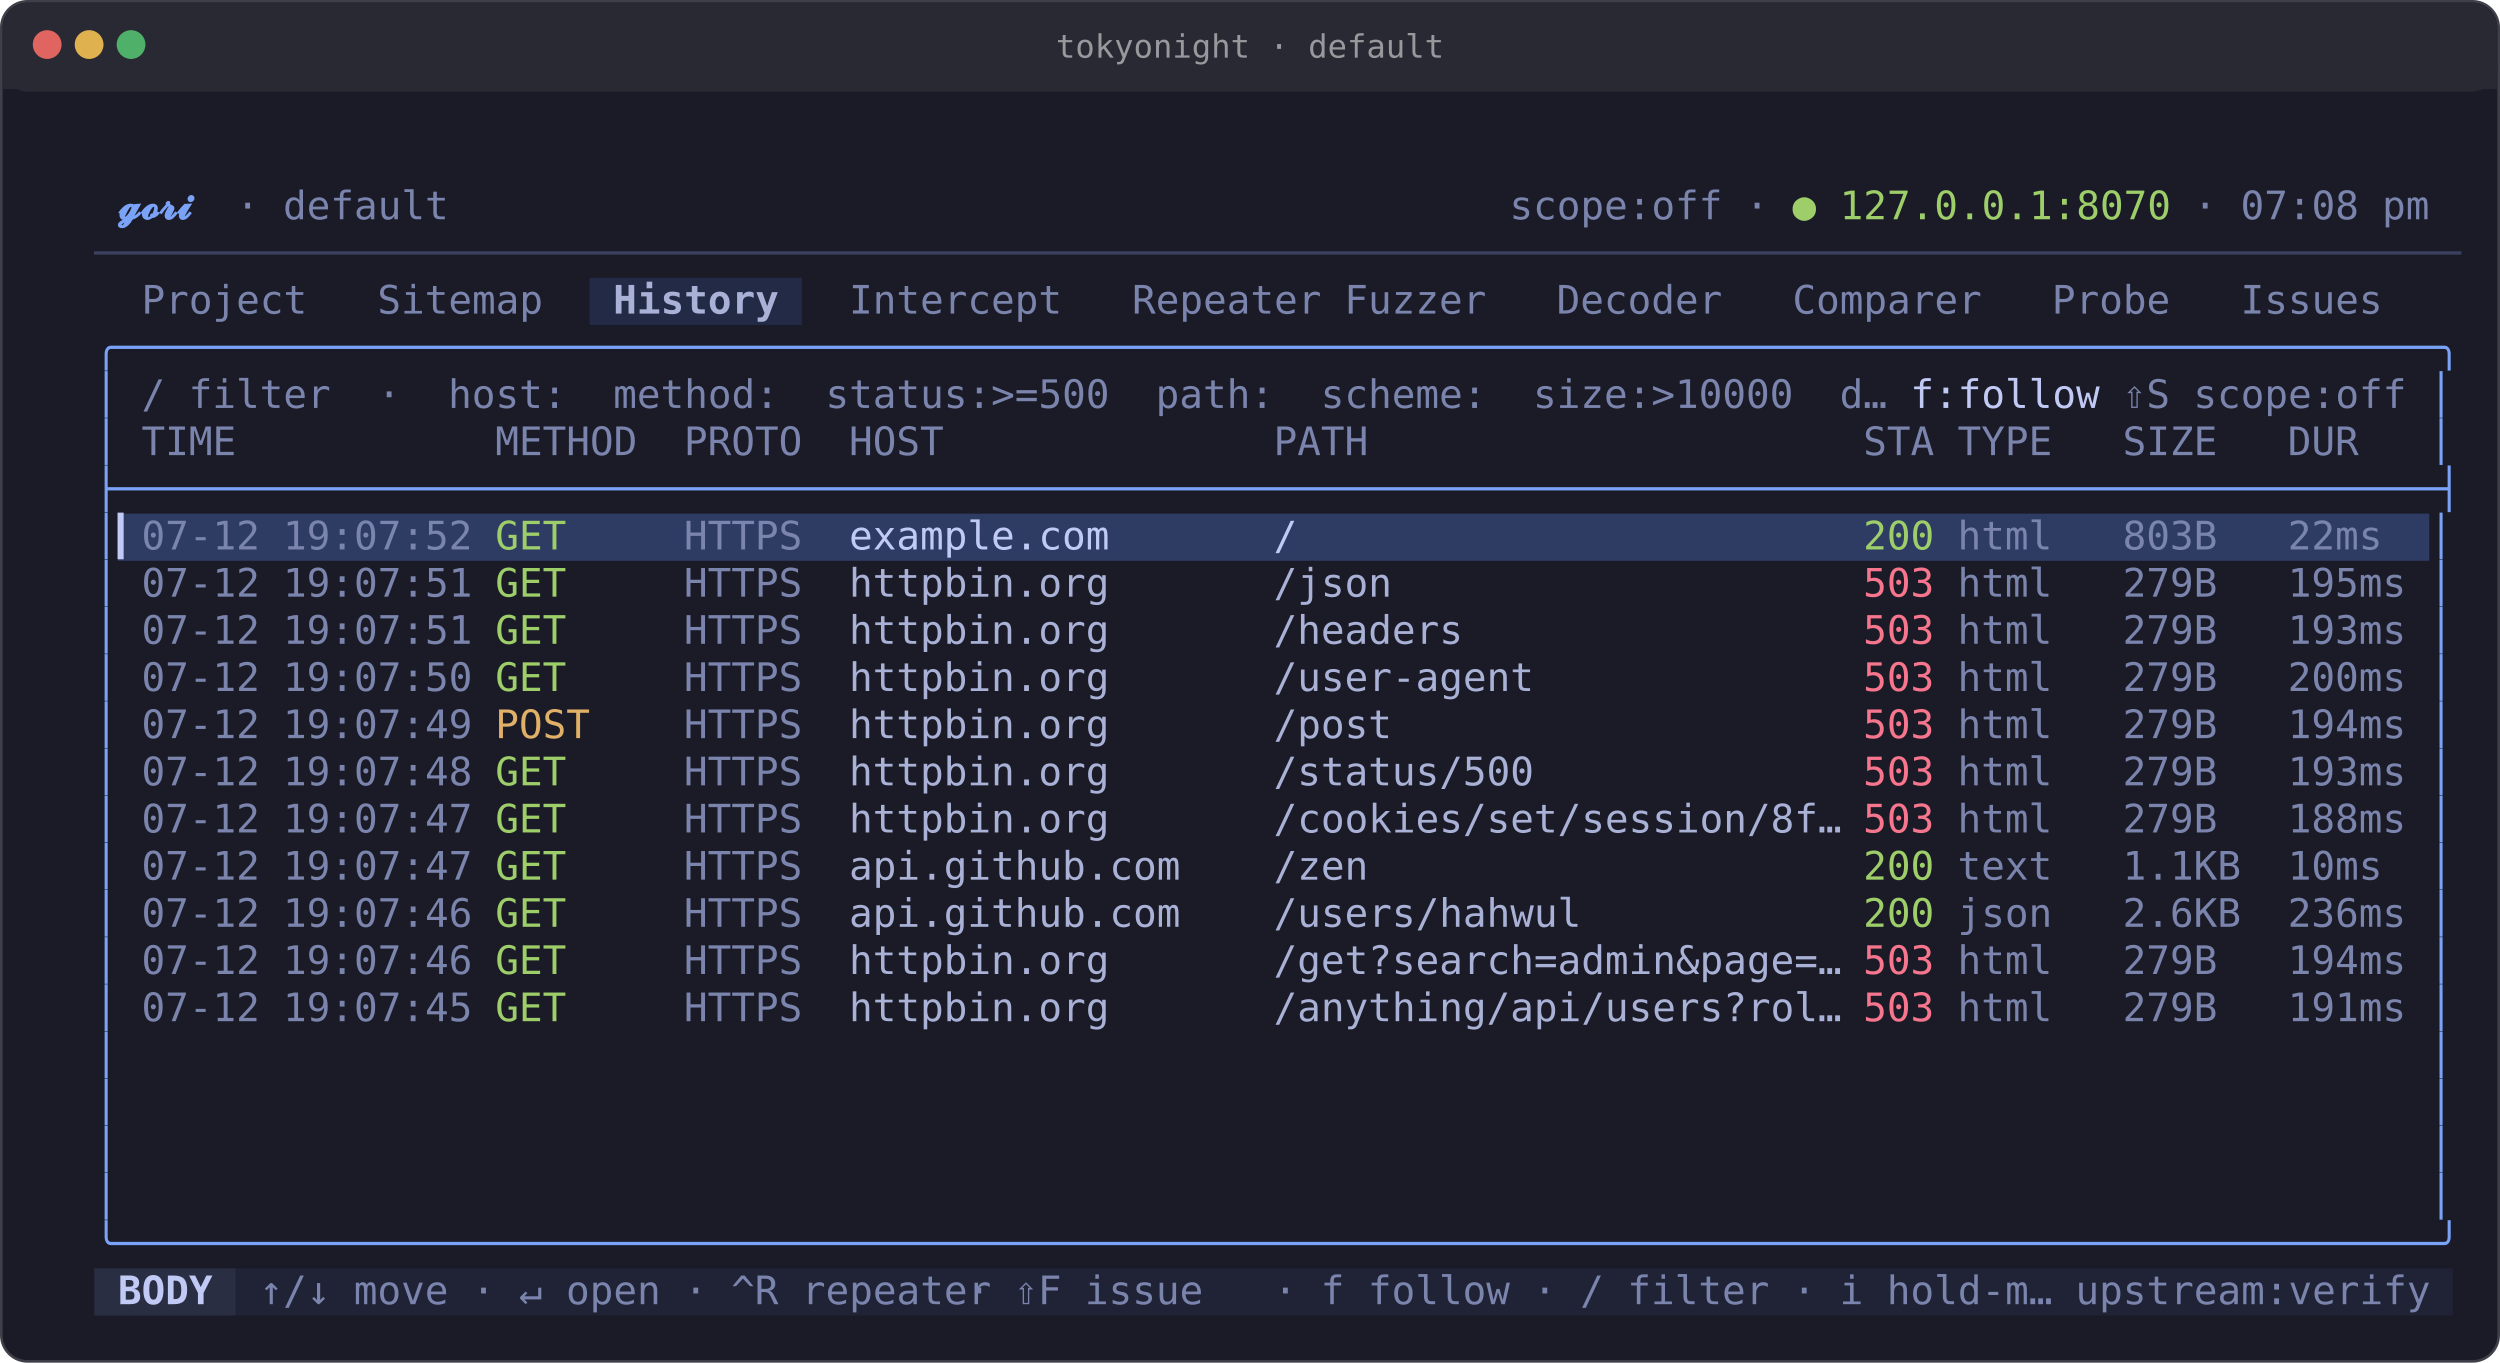
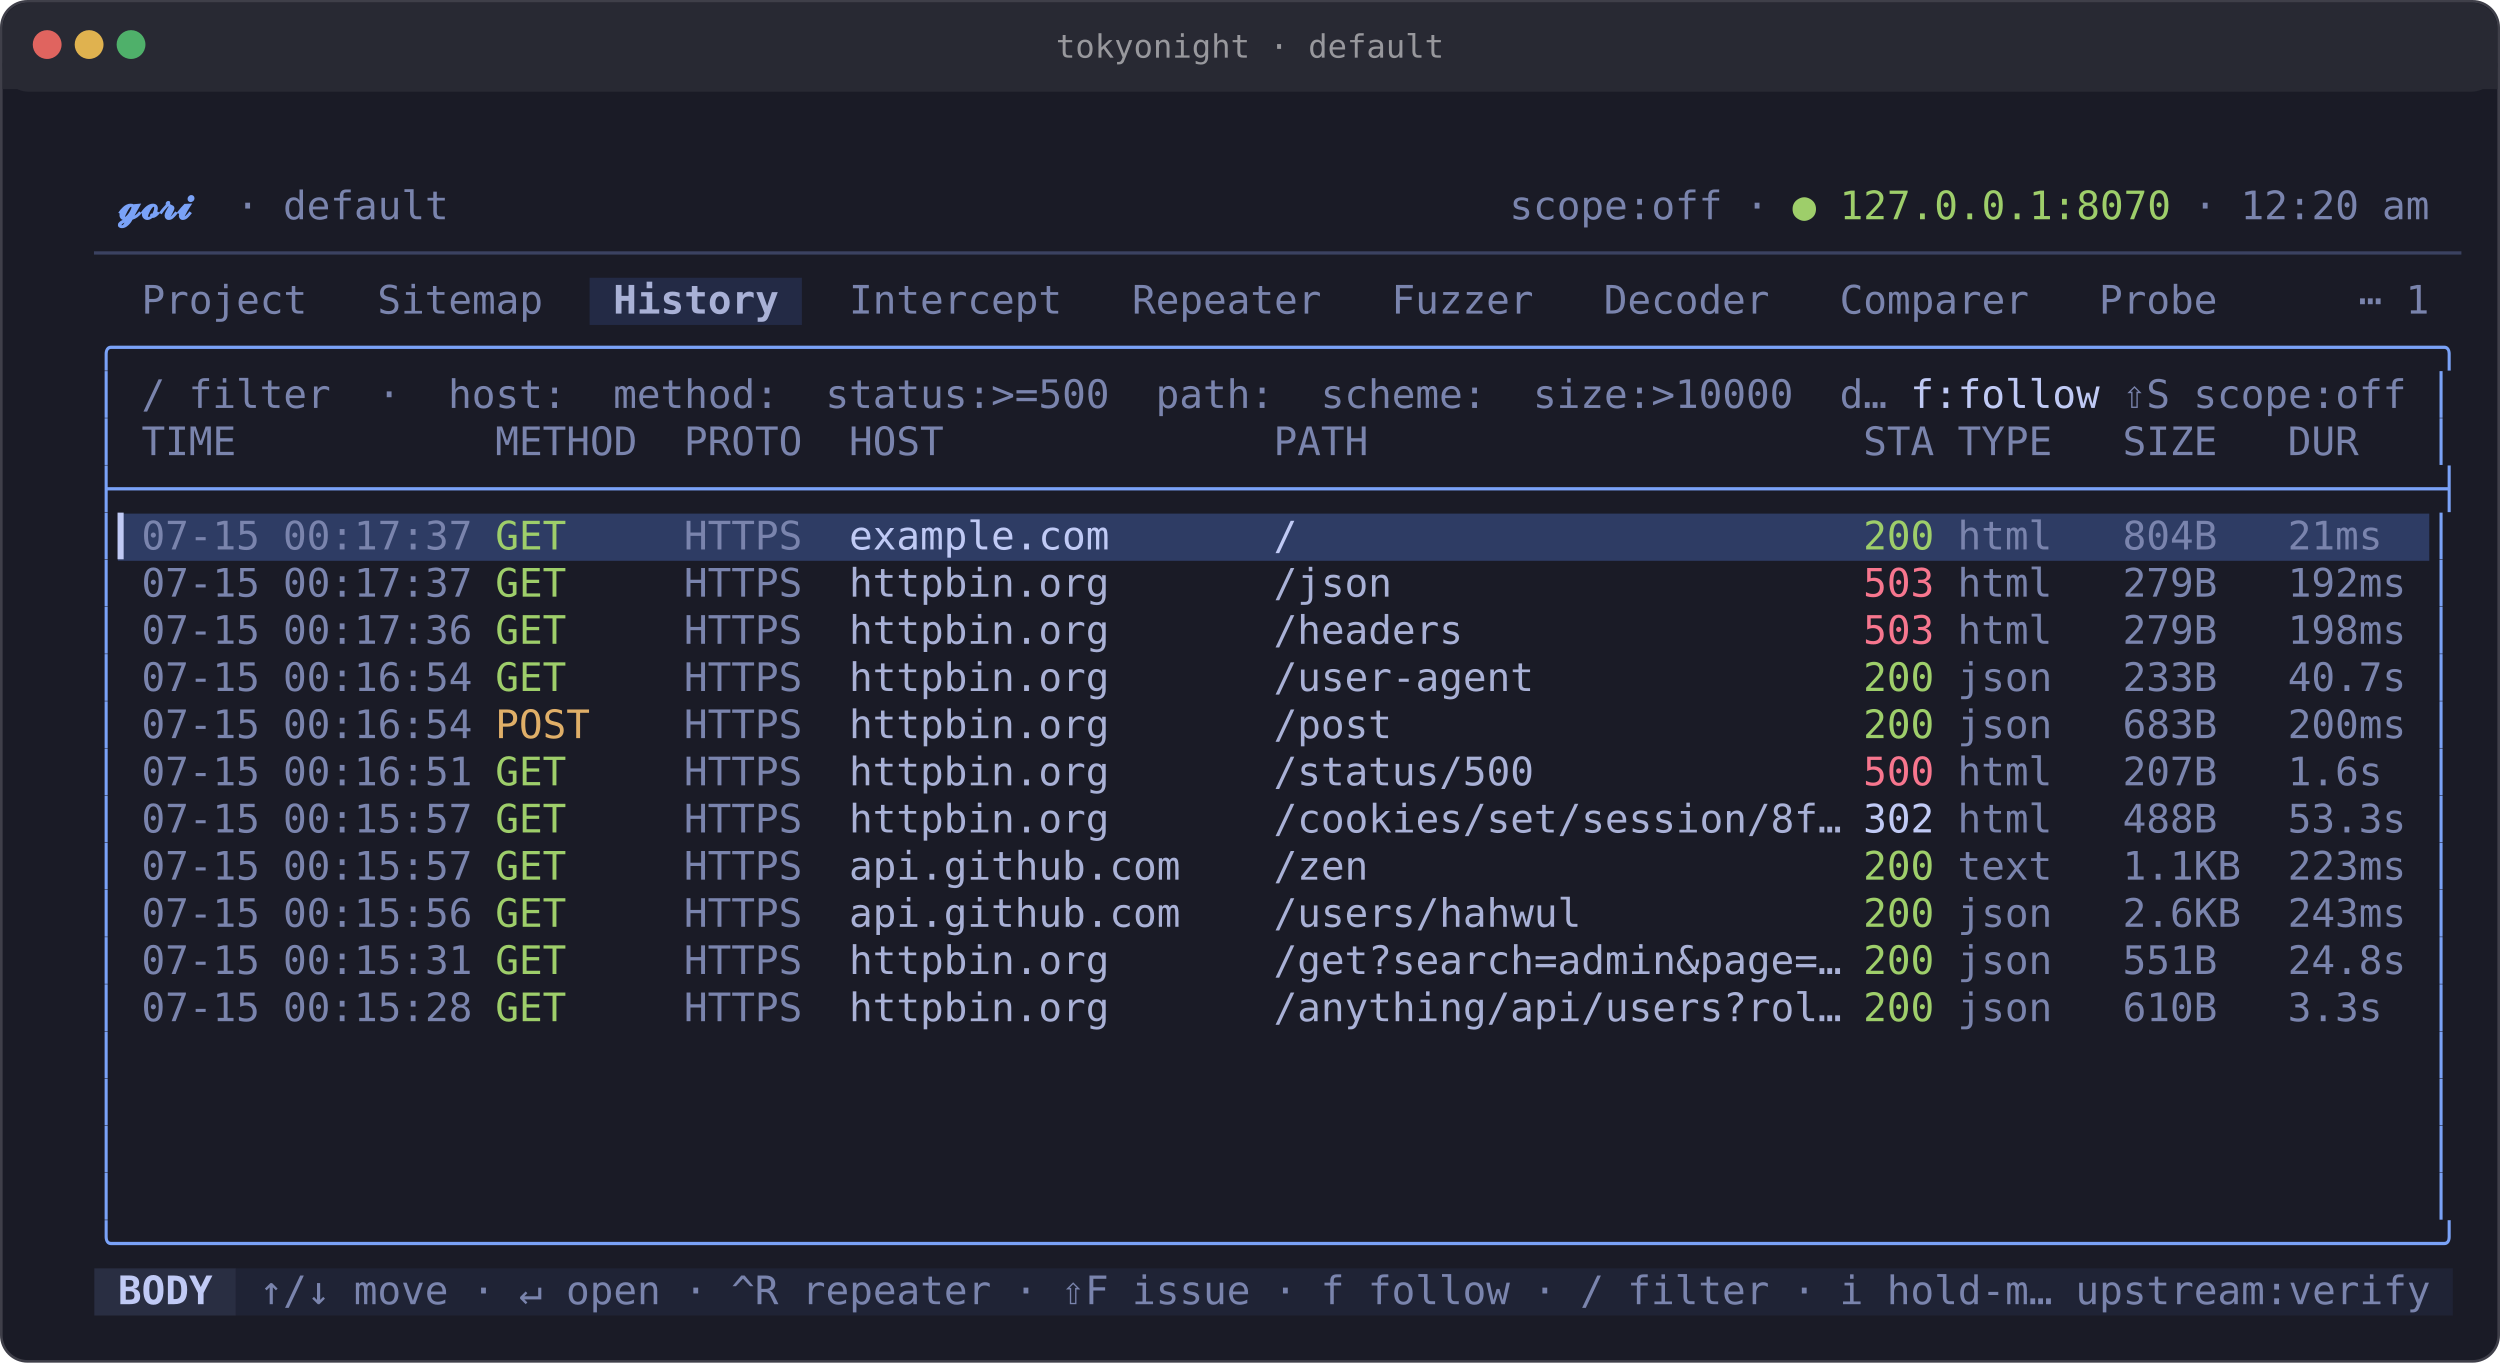
<svg xmlns="http://www.w3.org/2000/svg" width="954" height="520" viewBox="0 0 954.0 520.0" font-family="ui-monospace,'SF Mono','JetBrains Mono',Menlo,Consolas,monospace" font-size="15.0px" role="img" aria-label="tokyonight · default">
  <rect x="0.5" y="0.5" width="953.0" height="519.0" rx="10" ry="10" fill="#1a1b26" stroke="#3f3f49" stroke-width="1" />
  <rect x="1" y="1" width="952.0" height="34.0" rx="10" ry="10" fill="#282933" />
  <rect x="1" y="24.0" width="952.0" height="10" fill="#282933" />
  <circle cx="18.0" cy="17.0" r="5.5" fill="#e0645f" />
  <circle cx="34.0" cy="17.0" r="5.5" fill="#e0b24f" />
  <circle cx="50.0" cy="17.0" r="5.5" fill="#4fb06a" />
  <text x="477.0" y="22.0" text-anchor="middle" fill="#98989d" font-size="12.3px">tokyonight · default</text>
  <rect x="225.00" y="106.00" width="81.00" height="18.00" fill="#232a45" />
  <rect x="45.00" y="196.00" width="882.00" height="18.00" fill="#2e3c64" />
  <rect x="36.00" y="484.00" width="54.00" height="18.00" fill="#292e42" />
  <rect x="90.00" y="484.00" width="846.00" height="18.00" fill="#1f2335" />
  <text x="45.00" y="83.68" textLength="36.00" lengthAdjust="spacingAndGlyphs" fill="#7aa2f7" font-weight="700" xml:space="preserve">𝓰𝓸𝓻𝓲</text>
  <text x="90.00" y="83.68" textLength="9.00" lengthAdjust="spacingAndGlyphs" fill="#7a84ad" xml:space="preserve">·</text>
  <text x="108.00" y="83.68" textLength="63.00" lengthAdjust="spacingAndGlyphs" fill="#7a84ad" xml:space="preserve">default</text>
  <text x="576.00" y="83.68" textLength="81.00" lengthAdjust="spacingAndGlyphs" fill="#7a84ad" xml:space="preserve">scope:off</text>
  <text x="666.00" y="83.68" textLength="9.00" lengthAdjust="spacingAndGlyphs" fill="#7a84ad" xml:space="preserve">·</text>
  <text x="684.00" y="83.68" textLength="9.00" lengthAdjust="spacingAndGlyphs" fill="#9ece6a" xml:space="preserve">●</text>
  <text x="702.00" y="83.68" textLength="126.00" lengthAdjust="spacingAndGlyphs" fill="#9ece6a" xml:space="preserve">127.0.0.1:8070</text>
  <text x="837.00" y="83.68" textLength="9.00" lengthAdjust="spacingAndGlyphs" fill="#7a84ad" xml:space="preserve">·</text>
-   <text x="855.00" y="83.68" textLength="45.00" lengthAdjust="spacingAndGlyphs" fill="#7a84ad" xml:space="preserve">07:08</text>
-   <text x="909.00" y="83.68" textLength="18.00" lengthAdjust="spacingAndGlyphs" fill="#7a84ad" xml:space="preserve">pm</text>
+   <text x="855.00" y="83.68" textLength="45.00" lengthAdjust="spacingAndGlyphs" fill="#7a84ad" xml:space="preserve">12:20</text>
+   <text x="909.00" y="83.68" textLength="18.00" lengthAdjust="spacingAndGlyphs" fill="#7a84ad" xml:space="preserve">am</text>
  <text x="36.00" y="101.68" textLength="900.00" lengthAdjust="spacingAndGlyphs" fill="#3b4261" xml:space="preserve">────────────────────────────────────────────────────────────────────────────────────────────────────</text>
  <text x="54.00" y="119.68" textLength="63.00" lengthAdjust="spacingAndGlyphs" fill="#7a84ad" xml:space="preserve">Project</text>
  <text x="144.00" y="119.68" textLength="63.00" lengthAdjust="spacingAndGlyphs" fill="#7a84ad" xml:space="preserve">Sitemap</text>
  <text x="234.00" y="119.68" textLength="63.00" lengthAdjust="spacingAndGlyphs" fill="#a9b1d6" font-weight="700" xml:space="preserve">History</text>
  <text x="324.00" y="119.68" textLength="81.00" lengthAdjust="spacingAndGlyphs" fill="#7a84ad" xml:space="preserve">Intercept</text>
-   <text x="432.00" y="119.68" textLength="54.00" lengthAdjust="spacingAndGlyphs" fill="#7a84ad" xml:space="preserve">Repeater</text>
-   <text x="513.00" y="119.68" textLength="54.00" lengthAdjust="spacingAndGlyphs" fill="#7a84ad" xml:space="preserve">Fuzzer</text>
-   <text x="594.00" y="119.68" textLength="63.00" lengthAdjust="spacingAndGlyphs" fill="#7a84ad" xml:space="preserve">Decoder</text>
-   <text x="684.00" y="119.68" textLength="72.00" lengthAdjust="spacingAndGlyphs" fill="#7a84ad" xml:space="preserve">Comparer</text>
-   <text x="783.00" y="119.68" textLength="45.00" lengthAdjust="spacingAndGlyphs" fill="#7a84ad" xml:space="preserve">Probe</text>
-   <text x="855.00" y="119.68" textLength="72.00" lengthAdjust="spacingAndGlyphs" fill="#7a84ad" xml:space="preserve">Issues</text>
+   <text x="432.00" y="119.68" textLength="72.00" lengthAdjust="spacingAndGlyphs" fill="#7a84ad" xml:space="preserve">Repeater</text>
+   <text x="531.00" y="119.68" textLength="54.00" lengthAdjust="spacingAndGlyphs" fill="#7a84ad" xml:space="preserve">Fuzzer</text>
+   <text x="612.00" y="119.68" textLength="63.00" lengthAdjust="spacingAndGlyphs" fill="#7a84ad" xml:space="preserve">Decoder</text>
+   <text x="702.00" y="119.68" textLength="72.00" lengthAdjust="spacingAndGlyphs" fill="#7a84ad" xml:space="preserve">Comparer</text>
+   <text x="801.00" y="119.68" textLength="45.00" lengthAdjust="spacingAndGlyphs" fill="#7a84ad" xml:space="preserve">Probe</text>
+   <text x="900.00" y="119.68" textLength="9.00" lengthAdjust="spacingAndGlyphs" fill="#7a84ad" xml:space="preserve">⋯</text>
+   <text x="918.00" y="119.68" textLength="9.00" lengthAdjust="spacingAndGlyphs" fill="#7a84ad" xml:space="preserve">1</text>
  <text x="36.00" y="137.68" textLength="900.00" lengthAdjust="spacingAndGlyphs" fill="#7aa2f7" xml:space="preserve">╭──────────────────────────────────────────────────────────────────────────────────────────────────╮</text>
  <text x="36.00" y="155.68" textLength="9.00" lengthAdjust="spacingAndGlyphs" fill="#7aa2f7" xml:space="preserve">│</text>
  <text x="54.00" y="155.68" textLength="9.00" lengthAdjust="spacingAndGlyphs" fill="#7a84ad" xml:space="preserve">/</text>
  <text x="72.00" y="155.68" textLength="54.00" lengthAdjust="spacingAndGlyphs" fill="#7a84ad" xml:space="preserve">filter</text>
  <text x="144.00" y="155.68" textLength="9.00" lengthAdjust="spacingAndGlyphs" fill="#7a84ad" xml:space="preserve">·</text>
  <text x="171.00" y="155.68" textLength="45.00" lengthAdjust="spacingAndGlyphs" fill="#7a84ad" xml:space="preserve">host:</text>
  <text x="234.00" y="155.68" textLength="63.00" lengthAdjust="spacingAndGlyphs" fill="#7a84ad" xml:space="preserve">method:</text>
  <text x="315.00" y="155.68" textLength="108.00" lengthAdjust="spacingAndGlyphs" fill="#7a84ad" xml:space="preserve">status:&gt;=500</text>
  <text x="441.00" y="155.68" textLength="45.00" lengthAdjust="spacingAndGlyphs" fill="#7a84ad" xml:space="preserve">path:</text>
  <text x="504.00" y="155.68" textLength="63.00" lengthAdjust="spacingAndGlyphs" fill="#7a84ad" xml:space="preserve">scheme:</text>
  <text x="585.00" y="155.68" textLength="99.00" lengthAdjust="spacingAndGlyphs" fill="#7a84ad" xml:space="preserve">size:&gt;10000</text>
  <text x="702.00" y="155.68" textLength="18.00" lengthAdjust="spacingAndGlyphs" fill="#7a84ad" xml:space="preserve">d…</text>
  <text x="729.00" y="155.68" textLength="72.00" lengthAdjust="spacingAndGlyphs" fill="#c0caf5" xml:space="preserve">f:follow</text>
  <text x="810.00" y="155.68" textLength="18.00" lengthAdjust="spacingAndGlyphs" fill="#7a84ad" xml:space="preserve">⇧S</text>
  <text x="837.00" y="155.68" textLength="81.00" lengthAdjust="spacingAndGlyphs" fill="#7a84ad" xml:space="preserve">scope:off</text>
  <text x="927.00" y="155.68" textLength="9.00" lengthAdjust="spacingAndGlyphs" fill="#7aa2f7" xml:space="preserve">│</text>
  <text x="36.00" y="173.68" textLength="9.00" lengthAdjust="spacingAndGlyphs" fill="#7aa2f7" xml:space="preserve">│</text>
  <text x="54.00" y="173.68" textLength="36.00" lengthAdjust="spacingAndGlyphs" fill="#7a84ad" xml:space="preserve">TIME</text>
  <text x="189.00" y="173.68" textLength="54.00" lengthAdjust="spacingAndGlyphs" fill="#7a84ad" xml:space="preserve">METHOD</text>
  <text x="261.00" y="173.68" textLength="45.00" lengthAdjust="spacingAndGlyphs" fill="#7a84ad" xml:space="preserve">PROTO</text>
  <text x="324.00" y="173.68" textLength="36.00" lengthAdjust="spacingAndGlyphs" fill="#7a84ad" xml:space="preserve">HOST</text>
  <text x="486.00" y="173.68" textLength="36.00" lengthAdjust="spacingAndGlyphs" fill="#7a84ad" xml:space="preserve">PATH</text>
  <text x="711.00" y="173.68" textLength="27.00" lengthAdjust="spacingAndGlyphs" fill="#7a84ad" xml:space="preserve">STA</text>
  <text x="747.00" y="173.68" textLength="36.00" lengthAdjust="spacingAndGlyphs" fill="#7a84ad" xml:space="preserve">TYPE</text>
  <text x="810.00" y="173.68" textLength="36.00" lengthAdjust="spacingAndGlyphs" fill="#7a84ad" xml:space="preserve">SIZE</text>
  <text x="873.00" y="173.68" textLength="27.00" lengthAdjust="spacingAndGlyphs" fill="#7a84ad" xml:space="preserve">DUR</text>
  <text x="927.00" y="173.68" textLength="9.00" lengthAdjust="spacingAndGlyphs" fill="#7aa2f7" xml:space="preserve">│</text>
  <text x="36.00" y="191.68" textLength="900.00" lengthAdjust="spacingAndGlyphs" fill="#7aa2f7" xml:space="preserve">├──────────────────────────────────────────────────────────────────────────────────────────────────┤</text>
  <text x="36.00" y="209.68" textLength="9.00" lengthAdjust="spacingAndGlyphs" fill="#7aa2f7" xml:space="preserve">│</text>
  <text x="45.00" y="209.68" textLength="9.00" lengthAdjust="spacingAndGlyphs" fill="#c0caf5" xml:space="preserve">▎</text>
-   <text x="54.00" y="209.68" textLength="45.00" lengthAdjust="spacingAndGlyphs" fill="#7a84ad" xml:space="preserve">07-12</text>
-   <text x="108.00" y="209.68" textLength="72.00" lengthAdjust="spacingAndGlyphs" fill="#7a84ad" xml:space="preserve">19:07:52</text>
+   <text x="54.00" y="209.68" textLength="45.00" lengthAdjust="spacingAndGlyphs" fill="#7a84ad" xml:space="preserve">07-15</text>
+   <text x="108.00" y="209.68" textLength="72.00" lengthAdjust="spacingAndGlyphs" fill="#7a84ad" xml:space="preserve">00:17:37</text>
  <text x="189.00" y="209.68" textLength="27.00" lengthAdjust="spacingAndGlyphs" fill="#9ece6a" xml:space="preserve">GET</text>
  <text x="261.00" y="209.68" textLength="45.00" lengthAdjust="spacingAndGlyphs" fill="#7a84ad" xml:space="preserve">HTTPS</text>
  <text x="324.00" y="209.68" textLength="99.00" lengthAdjust="spacingAndGlyphs" fill="#c0caf5" xml:space="preserve">example.com</text>
  <text x="486.00" y="209.68" textLength="9.00" lengthAdjust="spacingAndGlyphs" fill="#c0caf5" xml:space="preserve">/</text>
  <text x="711.00" y="209.68" textLength="27.00" lengthAdjust="spacingAndGlyphs" fill="#9ece6a" xml:space="preserve">200</text>
  <text x="747.00" y="209.68" textLength="36.00" lengthAdjust="spacingAndGlyphs" fill="#7a84ad" xml:space="preserve">html</text>
-   <text x="810.00" y="209.68" textLength="36.00" lengthAdjust="spacingAndGlyphs" fill="#7a84ad" xml:space="preserve">803B</text>
-   <text x="873.00" y="209.68" textLength="36.00" lengthAdjust="spacingAndGlyphs" fill="#7a84ad" xml:space="preserve">22ms</text>
+   <text x="810.00" y="209.68" textLength="36.00" lengthAdjust="spacingAndGlyphs" fill="#7a84ad" xml:space="preserve">804B</text>
+   <text x="873.00" y="209.68" textLength="36.00" lengthAdjust="spacingAndGlyphs" fill="#7a84ad" xml:space="preserve">21ms</text>
  <text x="927.00" y="209.68" textLength="9.00" lengthAdjust="spacingAndGlyphs" fill="#7aa2f7" xml:space="preserve">│</text>
  <text x="36.00" y="227.68" textLength="9.00" lengthAdjust="spacingAndGlyphs" fill="#7aa2f7" xml:space="preserve">│</text>
-   <text x="54.00" y="227.68" textLength="45.00" lengthAdjust="spacingAndGlyphs" fill="#7a84ad" xml:space="preserve">07-12</text>
-   <text x="108.00" y="227.68" textLength="72.00" lengthAdjust="spacingAndGlyphs" fill="#7a84ad" xml:space="preserve">19:07:51</text>
+   <text x="54.00" y="227.68" textLength="45.00" lengthAdjust="spacingAndGlyphs" fill="#7a84ad" xml:space="preserve">07-15</text>
+   <text x="108.00" y="227.68" textLength="72.00" lengthAdjust="spacingAndGlyphs" fill="#7a84ad" xml:space="preserve">00:17:37</text>
  <text x="189.00" y="227.68" textLength="27.00" lengthAdjust="spacingAndGlyphs" fill="#9ece6a" xml:space="preserve">GET</text>
  <text x="261.00" y="227.68" textLength="45.00" lengthAdjust="spacingAndGlyphs" fill="#7a84ad" xml:space="preserve">HTTPS</text>
  <text x="324.00" y="227.68" textLength="99.00" lengthAdjust="spacingAndGlyphs" fill="#a9b1d6" xml:space="preserve">httpbin.org</text>
  <text x="486.00" y="227.68" textLength="45.00" lengthAdjust="spacingAndGlyphs" fill="#a9b1d6" xml:space="preserve">/json</text>
  <text x="711.00" y="227.68" textLength="27.00" lengthAdjust="spacingAndGlyphs" fill="#f7768e" xml:space="preserve">503</text>
  <text x="747.00" y="227.68" textLength="36.00" lengthAdjust="spacingAndGlyphs" fill="#7a84ad" xml:space="preserve">html</text>
  <text x="810.00" y="227.68" textLength="36.00" lengthAdjust="spacingAndGlyphs" fill="#7a84ad" xml:space="preserve">279B</text>
-   <text x="873.00" y="227.68" textLength="45.00" lengthAdjust="spacingAndGlyphs" fill="#7a84ad" xml:space="preserve">195ms</text>
+   <text x="873.00" y="227.68" textLength="45.00" lengthAdjust="spacingAndGlyphs" fill="#7a84ad" xml:space="preserve">192ms</text>
  <text x="927.00" y="227.68" textLength="9.00" lengthAdjust="spacingAndGlyphs" fill="#7aa2f7" xml:space="preserve">│</text>
  <text x="36.00" y="245.68" textLength="9.00" lengthAdjust="spacingAndGlyphs" fill="#7aa2f7" xml:space="preserve">│</text>
-   <text x="54.00" y="245.68" textLength="45.00" lengthAdjust="spacingAndGlyphs" fill="#7a84ad" xml:space="preserve">07-12</text>
-   <text x="108.00" y="245.68" textLength="72.00" lengthAdjust="spacingAndGlyphs" fill="#7a84ad" xml:space="preserve">19:07:51</text>
+   <text x="54.00" y="245.68" textLength="45.00" lengthAdjust="spacingAndGlyphs" fill="#7a84ad" xml:space="preserve">07-15</text>
+   <text x="108.00" y="245.68" textLength="72.00" lengthAdjust="spacingAndGlyphs" fill="#7a84ad" xml:space="preserve">00:17:36</text>
  <text x="189.00" y="245.68" textLength="27.00" lengthAdjust="spacingAndGlyphs" fill="#9ece6a" xml:space="preserve">GET</text>
  <text x="261.00" y="245.68" textLength="45.00" lengthAdjust="spacingAndGlyphs" fill="#7a84ad" xml:space="preserve">HTTPS</text>
  <text x="324.00" y="245.68" textLength="99.00" lengthAdjust="spacingAndGlyphs" fill="#a9b1d6" xml:space="preserve">httpbin.org</text>
  <text x="486.00" y="245.68" textLength="72.00" lengthAdjust="spacingAndGlyphs" fill="#a9b1d6" xml:space="preserve">/headers</text>
  <text x="711.00" y="245.68" textLength="27.00" lengthAdjust="spacingAndGlyphs" fill="#f7768e" xml:space="preserve">503</text>
  <text x="747.00" y="245.68" textLength="36.00" lengthAdjust="spacingAndGlyphs" fill="#7a84ad" xml:space="preserve">html</text>
  <text x="810.00" y="245.68" textLength="36.00" lengthAdjust="spacingAndGlyphs" fill="#7a84ad" xml:space="preserve">279B</text>
-   <text x="873.00" y="245.68" textLength="45.00" lengthAdjust="spacingAndGlyphs" fill="#7a84ad" xml:space="preserve">193ms</text>
+   <text x="873.00" y="245.68" textLength="45.00" lengthAdjust="spacingAndGlyphs" fill="#7a84ad" xml:space="preserve">198ms</text>
  <text x="927.00" y="245.68" textLength="9.00" lengthAdjust="spacingAndGlyphs" fill="#7aa2f7" xml:space="preserve">│</text>
  <text x="36.00" y="263.68" textLength="9.00" lengthAdjust="spacingAndGlyphs" fill="#7aa2f7" xml:space="preserve">│</text>
-   <text x="54.00" y="263.68" textLength="45.00" lengthAdjust="spacingAndGlyphs" fill="#7a84ad" xml:space="preserve">07-12</text>
-   <text x="108.00" y="263.68" textLength="72.00" lengthAdjust="spacingAndGlyphs" fill="#7a84ad" xml:space="preserve">19:07:50</text>
+   <text x="54.00" y="263.68" textLength="45.00" lengthAdjust="spacingAndGlyphs" fill="#7a84ad" xml:space="preserve">07-15</text>
+   <text x="108.00" y="263.68" textLength="72.00" lengthAdjust="spacingAndGlyphs" fill="#7a84ad" xml:space="preserve">00:16:54</text>
  <text x="189.00" y="263.68" textLength="27.00" lengthAdjust="spacingAndGlyphs" fill="#9ece6a" xml:space="preserve">GET</text>
  <text x="261.00" y="263.68" textLength="45.00" lengthAdjust="spacingAndGlyphs" fill="#7a84ad" xml:space="preserve">HTTPS</text>
  <text x="324.00" y="263.68" textLength="99.00" lengthAdjust="spacingAndGlyphs" fill="#a9b1d6" xml:space="preserve">httpbin.org</text>
  <text x="486.00" y="263.68" textLength="99.00" lengthAdjust="spacingAndGlyphs" fill="#a9b1d6" xml:space="preserve">/user-agent</text>
-   <text x="711.00" y="263.68" textLength="27.00" lengthAdjust="spacingAndGlyphs" fill="#f7768e" xml:space="preserve">503</text>
-   <text x="747.00" y="263.68" textLength="36.00" lengthAdjust="spacingAndGlyphs" fill="#7a84ad" xml:space="preserve">html</text>
-   <text x="810.00" y="263.68" textLength="36.00" lengthAdjust="spacingAndGlyphs" fill="#7a84ad" xml:space="preserve">279B</text>
-   <text x="873.00" y="263.68" textLength="45.00" lengthAdjust="spacingAndGlyphs" fill="#7a84ad" xml:space="preserve">200ms</text>
+   <text x="711.00" y="263.68" textLength="27.00" lengthAdjust="spacingAndGlyphs" fill="#9ece6a" xml:space="preserve">200</text>
+   <text x="747.00" y="263.68" textLength="36.00" lengthAdjust="spacingAndGlyphs" fill="#7a84ad" xml:space="preserve">json</text>
+   <text x="810.00" y="263.68" textLength="36.00" lengthAdjust="spacingAndGlyphs" fill="#7a84ad" xml:space="preserve">233B</text>
+   <text x="873.00" y="263.68" textLength="45.00" lengthAdjust="spacingAndGlyphs" fill="#7a84ad" xml:space="preserve">40.7s</text>
  <text x="927.00" y="263.68" textLength="9.00" lengthAdjust="spacingAndGlyphs" fill="#7aa2f7" xml:space="preserve">│</text>
  <text x="36.00" y="281.68" textLength="9.00" lengthAdjust="spacingAndGlyphs" fill="#7aa2f7" xml:space="preserve">│</text>
-   <text x="54.00" y="281.68" textLength="45.00" lengthAdjust="spacingAndGlyphs" fill="#7a84ad" xml:space="preserve">07-12</text>
-   <text x="108.00" y="281.68" textLength="72.00" lengthAdjust="spacingAndGlyphs" fill="#7a84ad" xml:space="preserve">19:07:49</text>
+   <text x="54.00" y="281.68" textLength="45.00" lengthAdjust="spacingAndGlyphs" fill="#7a84ad" xml:space="preserve">07-15</text>
+   <text x="108.00" y="281.68" textLength="72.00" lengthAdjust="spacingAndGlyphs" fill="#7a84ad" xml:space="preserve">00:16:54</text>
  <text x="189.00" y="281.68" textLength="36.00" lengthAdjust="spacingAndGlyphs" fill="#e0af68" xml:space="preserve">POST</text>
  <text x="261.00" y="281.68" textLength="45.00" lengthAdjust="spacingAndGlyphs" fill="#7a84ad" xml:space="preserve">HTTPS</text>
  <text x="324.00" y="281.68" textLength="99.00" lengthAdjust="spacingAndGlyphs" fill="#a9b1d6" xml:space="preserve">httpbin.org</text>
  <text x="486.00" y="281.68" textLength="45.00" lengthAdjust="spacingAndGlyphs" fill="#a9b1d6" xml:space="preserve">/post</text>
-   <text x="711.00" y="281.68" textLength="27.00" lengthAdjust="spacingAndGlyphs" fill="#f7768e" xml:space="preserve">503</text>
-   <text x="747.00" y="281.68" textLength="36.00" lengthAdjust="spacingAndGlyphs" fill="#7a84ad" xml:space="preserve">html</text>
-   <text x="810.00" y="281.68" textLength="36.00" lengthAdjust="spacingAndGlyphs" fill="#7a84ad" xml:space="preserve">279B</text>
-   <text x="873.00" y="281.68" textLength="45.00" lengthAdjust="spacingAndGlyphs" fill="#7a84ad" xml:space="preserve">194ms</text>
+   <text x="711.00" y="281.68" textLength="27.00" lengthAdjust="spacingAndGlyphs" fill="#9ece6a" xml:space="preserve">200</text>
+   <text x="747.00" y="281.68" textLength="36.00" lengthAdjust="spacingAndGlyphs" fill="#7a84ad" xml:space="preserve">json</text>
+   <text x="810.00" y="281.68" textLength="36.00" lengthAdjust="spacingAndGlyphs" fill="#7a84ad" xml:space="preserve">683B</text>
+   <text x="873.00" y="281.68" textLength="45.00" lengthAdjust="spacingAndGlyphs" fill="#7a84ad" xml:space="preserve">200ms</text>
  <text x="927.00" y="281.68" textLength="9.00" lengthAdjust="spacingAndGlyphs" fill="#7aa2f7" xml:space="preserve">│</text>
  <text x="36.00" y="299.68" textLength="9.00" lengthAdjust="spacingAndGlyphs" fill="#7aa2f7" xml:space="preserve">│</text>
-   <text x="54.00" y="299.68" textLength="45.00" lengthAdjust="spacingAndGlyphs" fill="#7a84ad" xml:space="preserve">07-12</text>
-   <text x="108.00" y="299.68" textLength="72.00" lengthAdjust="spacingAndGlyphs" fill="#7a84ad" xml:space="preserve">19:07:48</text>
+   <text x="54.00" y="299.68" textLength="45.00" lengthAdjust="spacingAndGlyphs" fill="#7a84ad" xml:space="preserve">07-15</text>
+   <text x="108.00" y="299.68" textLength="72.00" lengthAdjust="spacingAndGlyphs" fill="#7a84ad" xml:space="preserve">00:16:51</text>
  <text x="189.00" y="299.68" textLength="27.00" lengthAdjust="spacingAndGlyphs" fill="#9ece6a" xml:space="preserve">GET</text>
  <text x="261.00" y="299.68" textLength="45.00" lengthAdjust="spacingAndGlyphs" fill="#7a84ad" xml:space="preserve">HTTPS</text>
  <text x="324.00" y="299.68" textLength="99.00" lengthAdjust="spacingAndGlyphs" fill="#a9b1d6" xml:space="preserve">httpbin.org</text>
  <text x="486.00" y="299.68" textLength="99.00" lengthAdjust="spacingAndGlyphs" fill="#a9b1d6" xml:space="preserve">/status/500</text>
-   <text x="711.00" y="299.68" textLength="27.00" lengthAdjust="spacingAndGlyphs" fill="#f7768e" xml:space="preserve">503</text>
+   <text x="711.00" y="299.68" textLength="27.00" lengthAdjust="spacingAndGlyphs" fill="#f7768e" xml:space="preserve">500</text>
  <text x="747.00" y="299.68" textLength="36.00" lengthAdjust="spacingAndGlyphs" fill="#7a84ad" xml:space="preserve">html</text>
-   <text x="810.00" y="299.68" textLength="36.00" lengthAdjust="spacingAndGlyphs" fill="#7a84ad" xml:space="preserve">279B</text>
-   <text x="873.00" y="299.68" textLength="45.00" lengthAdjust="spacingAndGlyphs" fill="#7a84ad" xml:space="preserve">193ms</text>
+   <text x="810.00" y="299.68" textLength="36.00" lengthAdjust="spacingAndGlyphs" fill="#7a84ad" xml:space="preserve">207B</text>
+   <text x="873.00" y="299.68" textLength="36.00" lengthAdjust="spacingAndGlyphs" fill="#7a84ad" xml:space="preserve">1.6s</text>
  <text x="927.00" y="299.68" textLength="9.00" lengthAdjust="spacingAndGlyphs" fill="#7aa2f7" xml:space="preserve">│</text>
  <text x="36.00" y="317.68" textLength="9.00" lengthAdjust="spacingAndGlyphs" fill="#7aa2f7" xml:space="preserve">│</text>
-   <text x="54.00" y="317.68" textLength="45.00" lengthAdjust="spacingAndGlyphs" fill="#7a84ad" xml:space="preserve">07-12</text>
-   <text x="108.00" y="317.68" textLength="72.00" lengthAdjust="spacingAndGlyphs" fill="#7a84ad" xml:space="preserve">19:07:47</text>
+   <text x="54.00" y="317.68" textLength="45.00" lengthAdjust="spacingAndGlyphs" fill="#7a84ad" xml:space="preserve">07-15</text>
+   <text x="108.00" y="317.68" textLength="72.00" lengthAdjust="spacingAndGlyphs" fill="#7a84ad" xml:space="preserve">00:15:57</text>
  <text x="189.00" y="317.68" textLength="27.00" lengthAdjust="spacingAndGlyphs" fill="#9ece6a" xml:space="preserve">GET</text>
  <text x="261.00" y="317.68" textLength="45.00" lengthAdjust="spacingAndGlyphs" fill="#7a84ad" xml:space="preserve">HTTPS</text>
  <text x="324.00" y="317.68" textLength="99.00" lengthAdjust="spacingAndGlyphs" fill="#a9b1d6" xml:space="preserve">httpbin.org</text>
  <text x="486.00" y="317.68" textLength="216.00" lengthAdjust="spacingAndGlyphs" fill="#a9b1d6" xml:space="preserve">/cookies/set/session/8f…</text>
-   <text x="711.00" y="317.68" textLength="27.00" lengthAdjust="spacingAndGlyphs" fill="#f7768e" xml:space="preserve">503</text>
+   <text x="711.00" y="317.68" textLength="27.00" lengthAdjust="spacingAndGlyphs" fill="#c0caf5" xml:space="preserve">302</text>
  <text x="747.00" y="317.68" textLength="36.00" lengthAdjust="spacingAndGlyphs" fill="#7a84ad" xml:space="preserve">html</text>
-   <text x="810.00" y="317.68" textLength="36.00" lengthAdjust="spacingAndGlyphs" fill="#7a84ad" xml:space="preserve">279B</text>
-   <text x="873.00" y="317.68" textLength="45.00" lengthAdjust="spacingAndGlyphs" fill="#7a84ad" xml:space="preserve">188ms</text>
+   <text x="810.00" y="317.68" textLength="36.00" lengthAdjust="spacingAndGlyphs" fill="#7a84ad" xml:space="preserve">488B</text>
+   <text x="873.00" y="317.68" textLength="45.00" lengthAdjust="spacingAndGlyphs" fill="#7a84ad" xml:space="preserve">53.3s</text>
  <text x="927.00" y="317.68" textLength="9.00" lengthAdjust="spacingAndGlyphs" fill="#7aa2f7" xml:space="preserve">│</text>
  <text x="36.00" y="335.68" textLength="9.00" lengthAdjust="spacingAndGlyphs" fill="#7aa2f7" xml:space="preserve">│</text>
-   <text x="54.00" y="335.68" textLength="45.00" lengthAdjust="spacingAndGlyphs" fill="#7a84ad" xml:space="preserve">07-12</text>
-   <text x="108.00" y="335.68" textLength="72.00" lengthAdjust="spacingAndGlyphs" fill="#7a84ad" xml:space="preserve">19:07:47</text>
+   <text x="54.00" y="335.68" textLength="45.00" lengthAdjust="spacingAndGlyphs" fill="#7a84ad" xml:space="preserve">07-15</text>
+   <text x="108.00" y="335.68" textLength="72.00" lengthAdjust="spacingAndGlyphs" fill="#7a84ad" xml:space="preserve">00:15:57</text>
  <text x="189.00" y="335.68" textLength="27.00" lengthAdjust="spacingAndGlyphs" fill="#9ece6a" xml:space="preserve">GET</text>
  <text x="261.00" y="335.68" textLength="45.00" lengthAdjust="spacingAndGlyphs" fill="#7a84ad" xml:space="preserve">HTTPS</text>
  <text x="324.00" y="335.68" textLength="126.00" lengthAdjust="spacingAndGlyphs" fill="#a9b1d6" xml:space="preserve">api.github.com</text>
  <text x="486.00" y="335.68" textLength="36.00" lengthAdjust="spacingAndGlyphs" fill="#a9b1d6" xml:space="preserve">/zen</text>
  <text x="711.00" y="335.68" textLength="27.00" lengthAdjust="spacingAndGlyphs" fill="#9ece6a" xml:space="preserve">200</text>
  <text x="747.00" y="335.68" textLength="36.00" lengthAdjust="spacingAndGlyphs" fill="#7a84ad" xml:space="preserve">text</text>
  <text x="810.00" y="335.68" textLength="45.00" lengthAdjust="spacingAndGlyphs" fill="#7a84ad" xml:space="preserve">1.1KB</text>
-   <text x="873.00" y="335.68" textLength="36.00" lengthAdjust="spacingAndGlyphs" fill="#7a84ad" xml:space="preserve">10ms</text>
+   <text x="873.00" y="335.68" textLength="45.00" lengthAdjust="spacingAndGlyphs" fill="#7a84ad" xml:space="preserve">223ms</text>
  <text x="927.00" y="335.68" textLength="9.00" lengthAdjust="spacingAndGlyphs" fill="#7aa2f7" xml:space="preserve">│</text>
  <text x="36.00" y="353.68" textLength="9.00" lengthAdjust="spacingAndGlyphs" fill="#7aa2f7" xml:space="preserve">│</text>
-   <text x="54.00" y="353.68" textLength="45.00" lengthAdjust="spacingAndGlyphs" fill="#7a84ad" xml:space="preserve">07-12</text>
-   <text x="108.00" y="353.68" textLength="72.00" lengthAdjust="spacingAndGlyphs" fill="#7a84ad" xml:space="preserve">19:07:46</text>
+   <text x="54.00" y="353.68" textLength="45.00" lengthAdjust="spacingAndGlyphs" fill="#7a84ad" xml:space="preserve">07-15</text>
+   <text x="108.00" y="353.68" textLength="72.00" lengthAdjust="spacingAndGlyphs" fill="#7a84ad" xml:space="preserve">00:15:56</text>
  <text x="189.00" y="353.68" textLength="27.00" lengthAdjust="spacingAndGlyphs" fill="#9ece6a" xml:space="preserve">GET</text>
  <text x="261.00" y="353.68" textLength="45.00" lengthAdjust="spacingAndGlyphs" fill="#7a84ad" xml:space="preserve">HTTPS</text>
  <text x="324.00" y="353.68" textLength="126.00" lengthAdjust="spacingAndGlyphs" fill="#a9b1d6" xml:space="preserve">api.github.com</text>
  <text x="486.00" y="353.68" textLength="117.00" lengthAdjust="spacingAndGlyphs" fill="#a9b1d6" xml:space="preserve">/users/hahwul</text>
  <text x="711.00" y="353.68" textLength="27.00" lengthAdjust="spacingAndGlyphs" fill="#9ece6a" xml:space="preserve">200</text>
  <text x="747.00" y="353.68" textLength="36.00" lengthAdjust="spacingAndGlyphs" fill="#7a84ad" xml:space="preserve">json</text>
  <text x="810.00" y="353.68" textLength="45.00" lengthAdjust="spacingAndGlyphs" fill="#7a84ad" xml:space="preserve">2.6KB</text>
-   <text x="873.00" y="353.68" textLength="45.00" lengthAdjust="spacingAndGlyphs" fill="#7a84ad" xml:space="preserve">236ms</text>
+   <text x="873.00" y="353.68" textLength="45.00" lengthAdjust="spacingAndGlyphs" fill="#7a84ad" xml:space="preserve">243ms</text>
  <text x="927.00" y="353.68" textLength="9.00" lengthAdjust="spacingAndGlyphs" fill="#7aa2f7" xml:space="preserve">│</text>
  <text x="36.00" y="371.68" textLength="9.00" lengthAdjust="spacingAndGlyphs" fill="#7aa2f7" xml:space="preserve">│</text>
-   <text x="54.00" y="371.68" textLength="45.00" lengthAdjust="spacingAndGlyphs" fill="#7a84ad" xml:space="preserve">07-12</text>
-   <text x="108.00" y="371.68" textLength="72.00" lengthAdjust="spacingAndGlyphs" fill="#7a84ad" xml:space="preserve">19:07:46</text>
+   <text x="54.00" y="371.68" textLength="45.00" lengthAdjust="spacingAndGlyphs" fill="#7a84ad" xml:space="preserve">07-15</text>
+   <text x="108.00" y="371.68" textLength="72.00" lengthAdjust="spacingAndGlyphs" fill="#7a84ad" xml:space="preserve">00:15:31</text>
  <text x="189.00" y="371.68" textLength="27.00" lengthAdjust="spacingAndGlyphs" fill="#9ece6a" xml:space="preserve">GET</text>
  <text x="261.00" y="371.68" textLength="45.00" lengthAdjust="spacingAndGlyphs" fill="#7a84ad" xml:space="preserve">HTTPS</text>
  <text x="324.00" y="371.68" textLength="99.00" lengthAdjust="spacingAndGlyphs" fill="#a9b1d6" xml:space="preserve">httpbin.org</text>
  <text x="486.00" y="371.68" textLength="216.00" lengthAdjust="spacingAndGlyphs" fill="#a9b1d6" xml:space="preserve">/get?search=admin&amp;page=…</text>
-   <text x="711.00" y="371.68" textLength="27.00" lengthAdjust="spacingAndGlyphs" fill="#f7768e" xml:space="preserve">503</text>
-   <text x="747.00" y="371.68" textLength="36.00" lengthAdjust="spacingAndGlyphs" fill="#7a84ad" xml:space="preserve">html</text>
-   <text x="810.00" y="371.68" textLength="36.00" lengthAdjust="spacingAndGlyphs" fill="#7a84ad" xml:space="preserve">279B</text>
-   <text x="873.00" y="371.68" textLength="45.00" lengthAdjust="spacingAndGlyphs" fill="#7a84ad" xml:space="preserve">194ms</text>
+   <text x="711.00" y="371.68" textLength="27.00" lengthAdjust="spacingAndGlyphs" fill="#9ece6a" xml:space="preserve">200</text>
+   <text x="747.00" y="371.68" textLength="36.00" lengthAdjust="spacingAndGlyphs" fill="#7a84ad" xml:space="preserve">json</text>
+   <text x="810.00" y="371.68" textLength="36.00" lengthAdjust="spacingAndGlyphs" fill="#7a84ad" xml:space="preserve">551B</text>
+   <text x="873.00" y="371.68" textLength="45.00" lengthAdjust="spacingAndGlyphs" fill="#7a84ad" xml:space="preserve">24.8s</text>
  <text x="927.00" y="371.68" textLength="9.00" lengthAdjust="spacingAndGlyphs" fill="#7aa2f7" xml:space="preserve">│</text>
  <text x="36.00" y="389.68" textLength="9.00" lengthAdjust="spacingAndGlyphs" fill="#7aa2f7" xml:space="preserve">│</text>
-   <text x="54.00" y="389.68" textLength="45.00" lengthAdjust="spacingAndGlyphs" fill="#7a84ad" xml:space="preserve">07-12</text>
-   <text x="108.00" y="389.68" textLength="72.00" lengthAdjust="spacingAndGlyphs" fill="#7a84ad" xml:space="preserve">19:07:45</text>
+   <text x="54.00" y="389.68" textLength="45.00" lengthAdjust="spacingAndGlyphs" fill="#7a84ad" xml:space="preserve">07-15</text>
+   <text x="108.00" y="389.68" textLength="72.00" lengthAdjust="spacingAndGlyphs" fill="#7a84ad" xml:space="preserve">00:15:28</text>
  <text x="189.00" y="389.68" textLength="27.00" lengthAdjust="spacingAndGlyphs" fill="#9ece6a" xml:space="preserve">GET</text>
  <text x="261.00" y="389.68" textLength="45.00" lengthAdjust="spacingAndGlyphs" fill="#7a84ad" xml:space="preserve">HTTPS</text>
  <text x="324.00" y="389.68" textLength="99.00" lengthAdjust="spacingAndGlyphs" fill="#a9b1d6" xml:space="preserve">httpbin.org</text>
  <text x="486.00" y="389.68" textLength="216.00" lengthAdjust="spacingAndGlyphs" fill="#a9b1d6" xml:space="preserve">/anything/api/users?rol…</text>
-   <text x="711.00" y="389.68" textLength="27.00" lengthAdjust="spacingAndGlyphs" fill="#f7768e" xml:space="preserve">503</text>
-   <text x="747.00" y="389.68" textLength="36.00" lengthAdjust="spacingAndGlyphs" fill="#7a84ad" xml:space="preserve">html</text>
-   <text x="810.00" y="389.68" textLength="36.00" lengthAdjust="spacingAndGlyphs" fill="#7a84ad" xml:space="preserve">279B</text>
-   <text x="873.00" y="389.68" textLength="45.00" lengthAdjust="spacingAndGlyphs" fill="#7a84ad" xml:space="preserve">191ms</text>
+   <text x="711.00" y="389.68" textLength="27.00" lengthAdjust="spacingAndGlyphs" fill="#9ece6a" xml:space="preserve">200</text>
+   <text x="747.00" y="389.68" textLength="36.00" lengthAdjust="spacingAndGlyphs" fill="#7a84ad" xml:space="preserve">json</text>
+   <text x="810.00" y="389.68" textLength="36.00" lengthAdjust="spacingAndGlyphs" fill="#7a84ad" xml:space="preserve">610B</text>
+   <text x="873.00" y="389.68" textLength="36.00" lengthAdjust="spacingAndGlyphs" fill="#7a84ad" xml:space="preserve">3.3s</text>
  <text x="927.00" y="389.68" textLength="9.00" lengthAdjust="spacingAndGlyphs" fill="#7aa2f7" xml:space="preserve">│</text>
  <text x="36.00" y="407.68" textLength="9.00" lengthAdjust="spacingAndGlyphs" fill="#7aa2f7" xml:space="preserve">│</text>
  <text x="927.00" y="407.68" textLength="9.00" lengthAdjust="spacingAndGlyphs" fill="#7aa2f7" xml:space="preserve">│</text>
  <text x="36.00" y="425.68" textLength="9.00" lengthAdjust="spacingAndGlyphs" fill="#7aa2f7" xml:space="preserve">│</text>
  <text x="927.00" y="425.68" textLength="9.00" lengthAdjust="spacingAndGlyphs" fill="#7aa2f7" xml:space="preserve">│</text>
  <text x="36.00" y="443.68" textLength="9.00" lengthAdjust="spacingAndGlyphs" fill="#7aa2f7" xml:space="preserve">│</text>
  <text x="927.00" y="443.68" textLength="9.00" lengthAdjust="spacingAndGlyphs" fill="#7aa2f7" xml:space="preserve">│</text>
  <text x="36.00" y="461.68" textLength="9.00" lengthAdjust="spacingAndGlyphs" fill="#7aa2f7" xml:space="preserve">│</text>
  <text x="927.00" y="461.68" textLength="9.00" lengthAdjust="spacingAndGlyphs" fill="#7aa2f7" xml:space="preserve">│</text>
  <text x="36.00" y="479.68" textLength="900.00" lengthAdjust="spacingAndGlyphs" fill="#7aa2f7" xml:space="preserve">╰──────────────────────────────────────────────────────────────────────────────────────────────────╯</text>
  <text x="45.00" y="497.68" textLength="36.00" lengthAdjust="spacingAndGlyphs" fill="#c0caf5" font-weight="700" xml:space="preserve">BODY</text>
  <text x="99.00" y="497.68" textLength="27.00" lengthAdjust="spacingAndGlyphs" fill="#7a84ad" xml:space="preserve">↑/↓</text>
  <text x="135.00" y="497.68" textLength="36.00" lengthAdjust="spacingAndGlyphs" fill="#7a84ad" xml:space="preserve">move</text>
  <text x="180.00" y="497.68" textLength="9.00" lengthAdjust="spacingAndGlyphs" fill="#7a84ad" xml:space="preserve">·</text>
  <text x="198.00" y="497.68" textLength="9.00" lengthAdjust="spacingAndGlyphs" fill="#7a84ad" xml:space="preserve">↵</text>
  <text x="216.00" y="497.68" textLength="36.00" lengthAdjust="spacingAndGlyphs" fill="#7a84ad" xml:space="preserve">open</text>
  <text x="261.00" y="497.68" textLength="9.00" lengthAdjust="spacingAndGlyphs" fill="#7a84ad" xml:space="preserve">·</text>
  <text x="279.00" y="497.68" textLength="18.00" lengthAdjust="spacingAndGlyphs" fill="#7a84ad" xml:space="preserve">^R</text>
-   <text x="306.00" y="497.68" textLength="54.00" lengthAdjust="spacingAndGlyphs" fill="#7a84ad" xml:space="preserve">repeater</text>
-   <text x="369.00" y="497.68" textLength="9.00" lengthAdjust="spacingAndGlyphs" fill="#7a84ad" xml:space="preserve">·</text>
-   <text x="387.00" y="497.68" textLength="18.00" lengthAdjust="spacingAndGlyphs" fill="#7a84ad" xml:space="preserve">⇧F</text>
-   <text x="414.00" y="497.68" textLength="63.00" lengthAdjust="spacingAndGlyphs" fill="#7a84ad" xml:space="preserve">issue</text>
+   <text x="306.00" y="497.68" textLength="72.00" lengthAdjust="spacingAndGlyphs" fill="#7a84ad" xml:space="preserve">repeater</text>
+   <text x="387.00" y="497.68" textLength="9.00" lengthAdjust="spacingAndGlyphs" fill="#7a84ad" xml:space="preserve">·</text>
+   <text x="405.00" y="497.68" textLength="18.00" lengthAdjust="spacingAndGlyphs" fill="#7a84ad" xml:space="preserve">⇧F</text>
+   <text x="432.00" y="497.68" textLength="45.00" lengthAdjust="spacingAndGlyphs" fill="#7a84ad" xml:space="preserve">issue</text>
  <text x="486.00" y="497.68" textLength="9.00" lengthAdjust="spacingAndGlyphs" fill="#7a84ad" xml:space="preserve">·</text>
  <text x="504.00" y="497.68" textLength="9.00" lengthAdjust="spacingAndGlyphs" fill="#7a84ad" xml:space="preserve">f</text>
  <text x="522.00" y="497.68" textLength="54.00" lengthAdjust="spacingAndGlyphs" fill="#7a84ad" xml:space="preserve">follow</text>
  <text x="585.00" y="497.68" textLength="9.00" lengthAdjust="spacingAndGlyphs" fill="#7a84ad" xml:space="preserve">·</text>
  <text x="603.00" y="497.68" textLength="9.00" lengthAdjust="spacingAndGlyphs" fill="#7a84ad" xml:space="preserve">/</text>
  <text x="621.00" y="497.68" textLength="54.00" lengthAdjust="spacingAndGlyphs" fill="#7a84ad" xml:space="preserve">filter</text>
  <text x="684.00" y="497.68" textLength="9.00" lengthAdjust="spacingAndGlyphs" fill="#7a84ad" xml:space="preserve">·</text>
  <text x="702.00" y="497.68" textLength="9.00" lengthAdjust="spacingAndGlyphs" fill="#7a84ad" xml:space="preserve">i</text>
  <text x="720.00" y="497.68" textLength="63.00" lengthAdjust="spacingAndGlyphs" fill="#7a84ad" xml:space="preserve">hold-m…</text>
  <text x="792.00" y="497.68" textLength="135.00" lengthAdjust="spacingAndGlyphs" fill="#7a84ad" xml:space="preserve">upstream:verify</text>
</svg>
